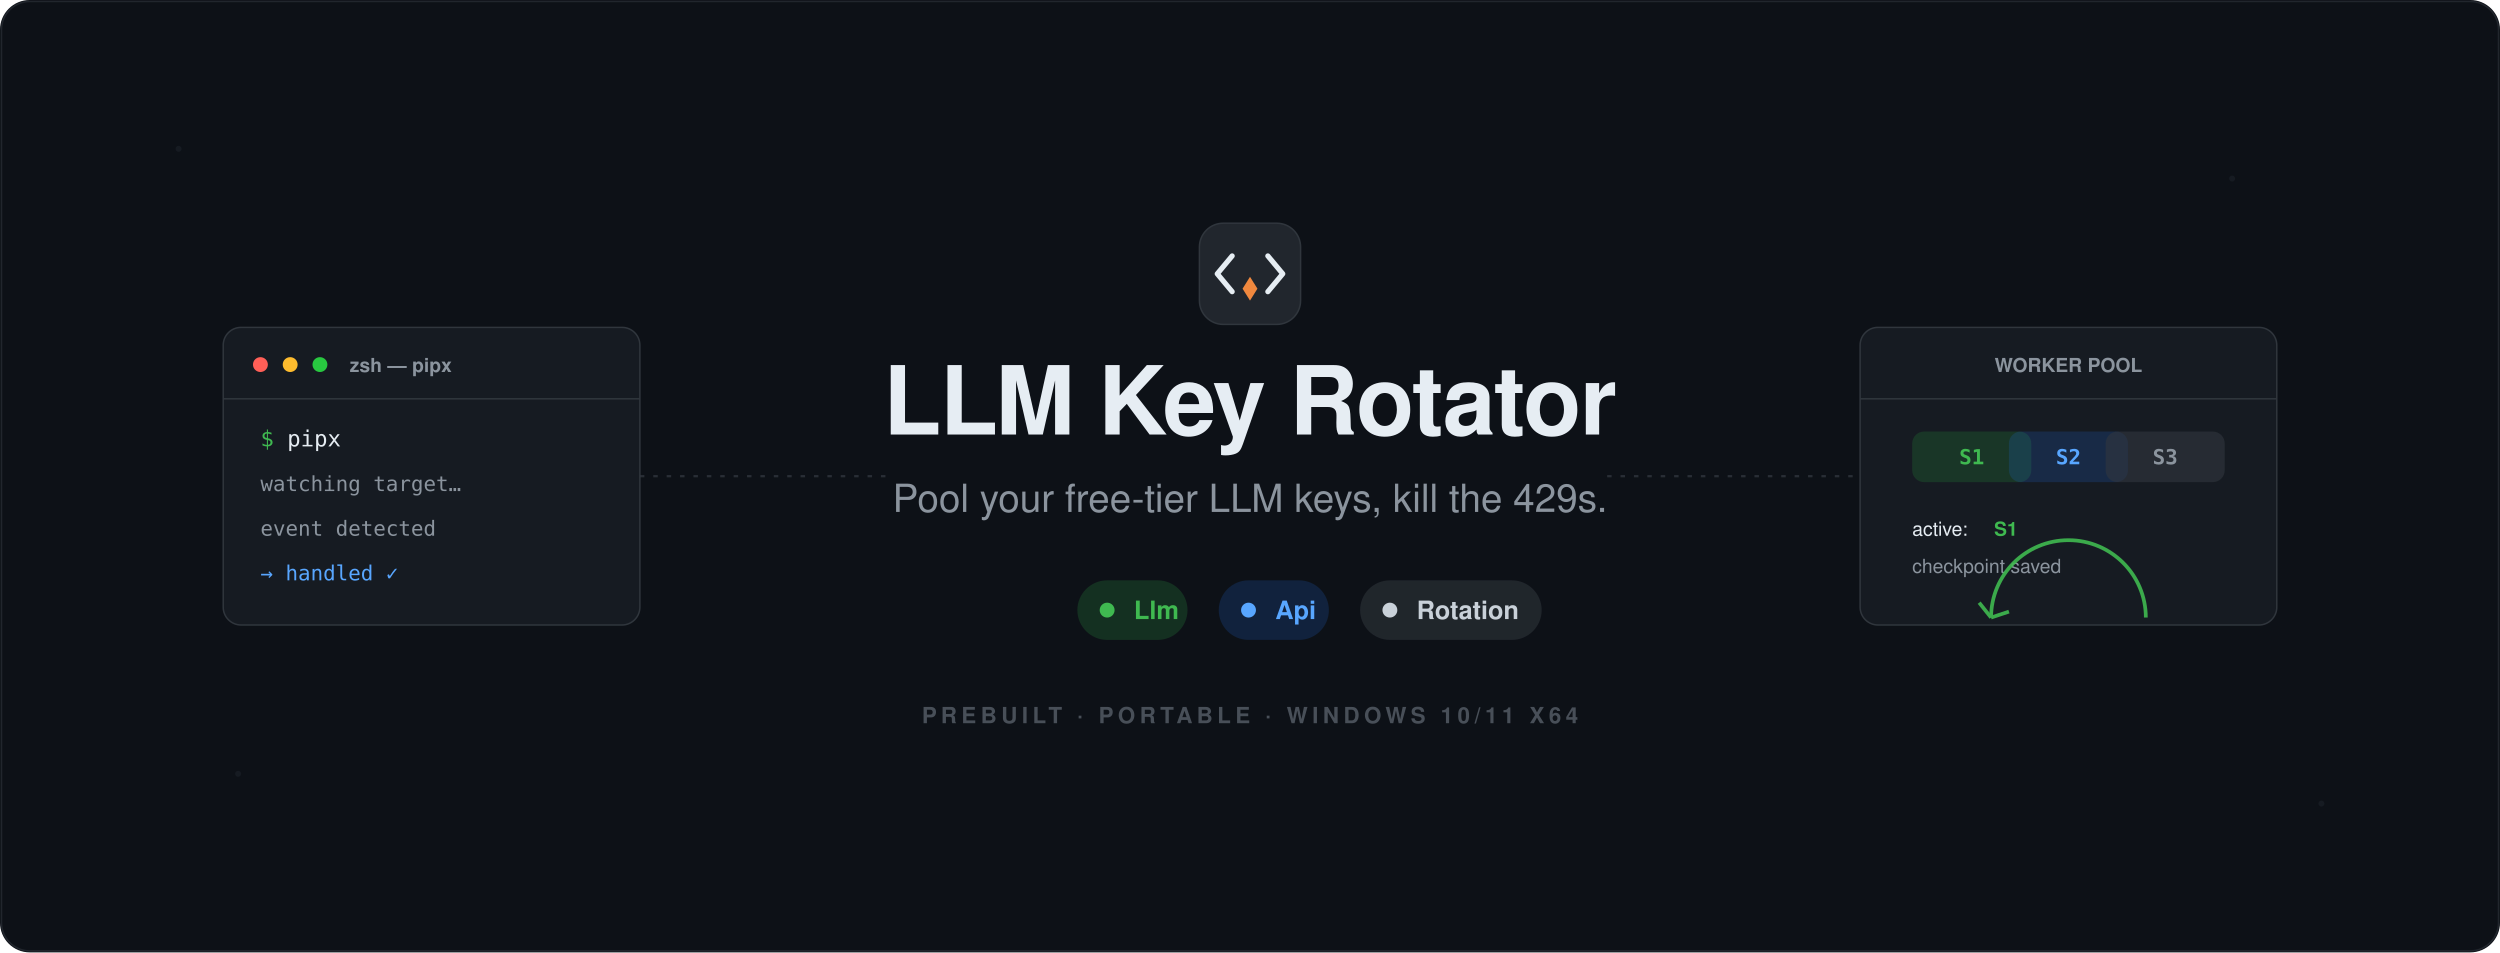
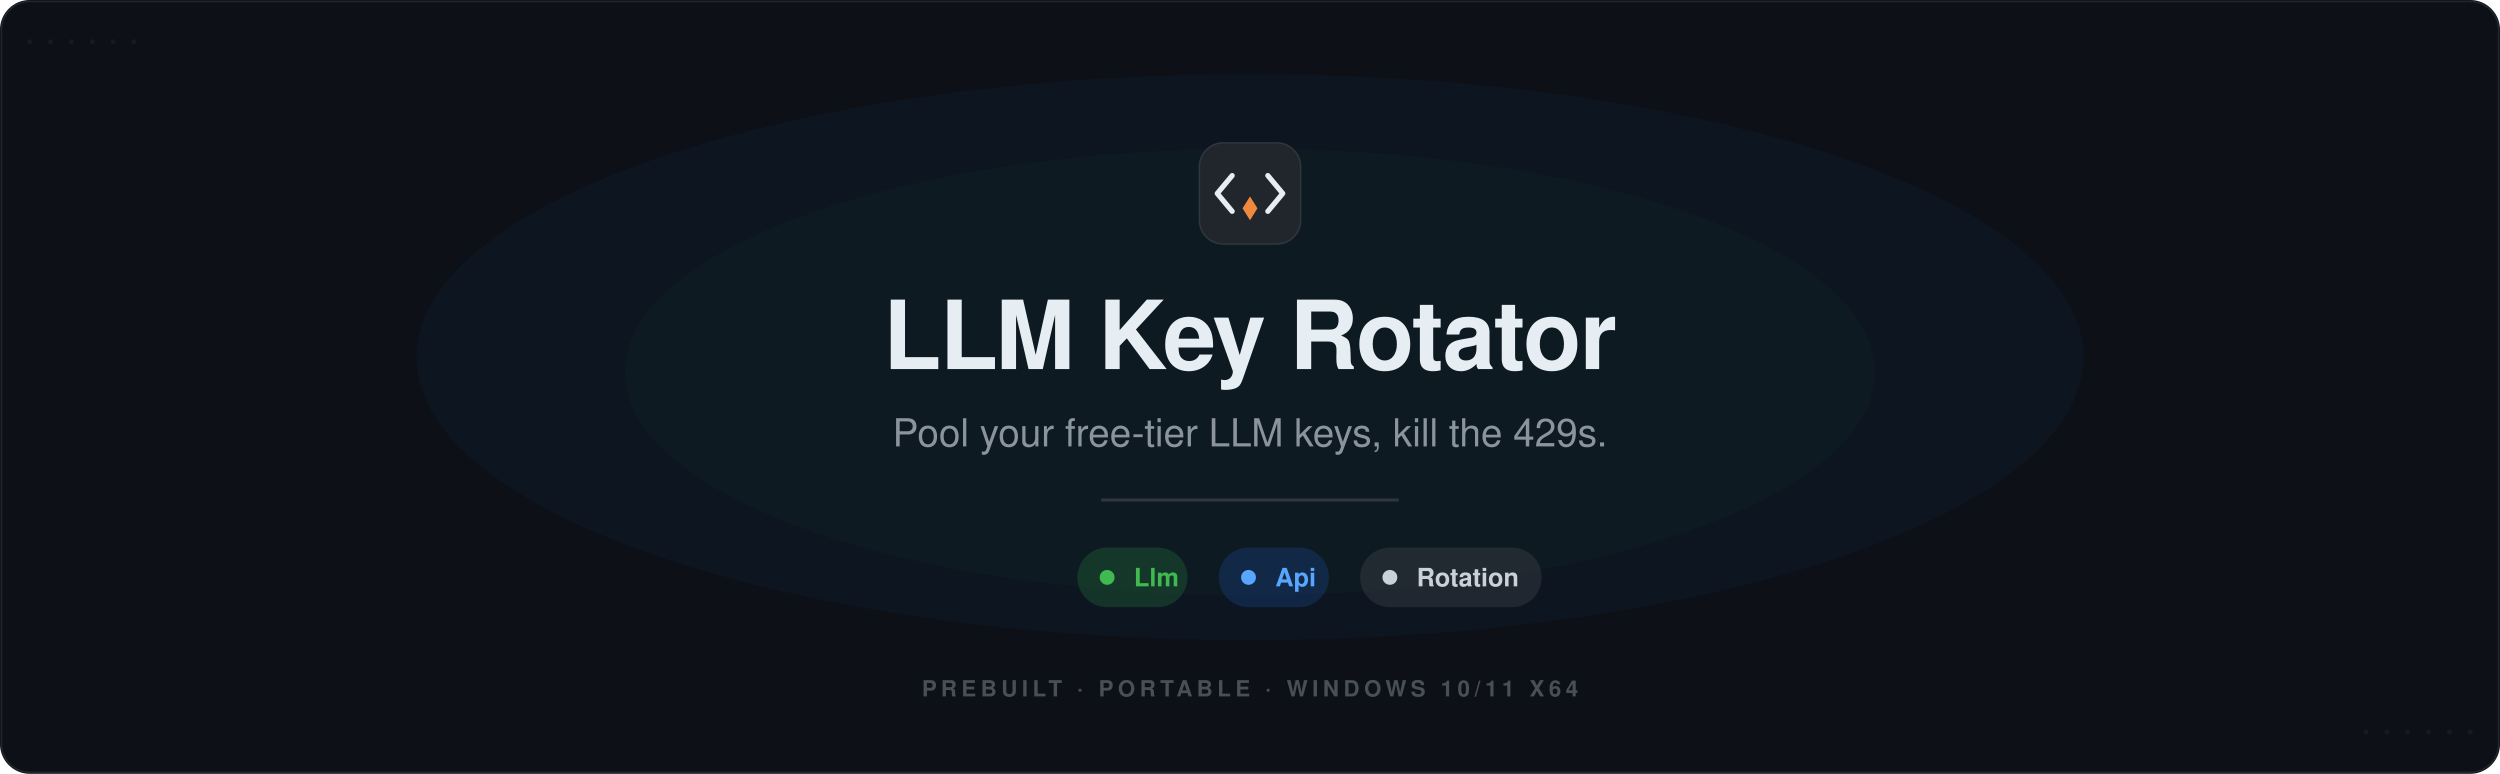
- <svg xmlns="http://www.w3.org/2000/svg" width="1680" height="640" viewBox="0 0 1680 640" fill="none" font-family="Segoe UI, Helvetica, Arial, sans-serif">
-   <rect width="1680" height="640" rx="20" fill="#0d1117" />
-   <rect x="1" y="1" width="1678" height="638" rx="19" fill="none" stroke="#21262d" />
+ <svg xmlns="http://www.w3.org/2000/svg" width="1680" height="520" viewBox="0 0 1680 520" fill="none" font-family="Segoe UI, Helvetica, Arial, sans-serif">
+   <rect width="1680" height="520" rx="20" fill="#0d1117" />
+   <rect x="1" y="1" width="1678" height="518" rx="19" fill="none" stroke="#21262d" />
+   <ellipse cx="840" cy="240" rx="560" ry="190" fill="#1f6feb" opacity="0.05" />
+   <ellipse cx="840" cy="250" rx="420" ry="150" fill="#238636" opacity="0.05" />
  <g fill="#161b22">
-     <circle cx="120" cy="100" r="2" />
-     <circle cx="1560" cy="540" r="2" />
-     <circle cx="1500" cy="120" r="2" />
-     <circle cx="160" cy="520" r="2" />
+     <circle cx="20" cy="28" r="1.6" />
+     <circle cx="34" cy="28" r="1.6" />
+     <circle cx="48" cy="28" r="1.6" />
+     <circle cx="62" cy="28" r="1.6" />
+     <circle cx="76" cy="28" r="1.6" />
+     <circle cx="90" cy="28" r="1.6" />
+     <circle cx="1660" cy="492" r="1.6" />
+     <circle cx="1646" cy="492" r="1.6" />
+     <circle cx="1632" cy="492" r="1.6" />
+     <circle cx="1618" cy="492" r="1.6" />
+     <circle cx="1604" cy="492" r="1.6" />
+     <circle cx="1590" cy="492" r="1.6" />
  </g>
  <g>
-     <rect x="150" y="220" width="280" height="200" rx="12" fill="#161b22" stroke="#30363d" />
-     <circle cx="175" cy="245" r="5" fill="#ff5f57" />
-     <circle cx="195" cy="245" r="5" fill="#febc2e" />
-     <circle cx="215" cy="245" r="5" fill="#28c840" />
-     <text x="235" y="250" fill="#8b949e" font-size="13" font-weight="600">zsh — pipx</text>
-     <line x1="150" y1="268" x2="430" y2="268" stroke="#30363d" />
-     <text x="175" y="300" font-family="Menlo, Consolas, monospace" font-size="15" fill="#3fb950">$</text>
-     <text x="193" y="300" font-family="Menlo, Consolas, monospace" font-size="15" fill="#e6edf3">pipx</text>
-     <text x="175" y="330" font-family="Menlo, Consolas, monospace" font-size="14" fill="#8b949e">watching target…</text>
-     <text x="175" y="360" font-family="Menlo, Consolas, monospace" font-size="14" fill="#8b949e">event detected</text>
-     <text x="175" y="390" font-family="Menlo, Consolas, monospace" font-size="14" fill="#58a6ff">→ handled ✓</text>
+     <rect x="806" y="96" width="68" height="68" rx="16" fill="#21262d" stroke="#30363d" />
+     <path d="M 828 118 l -10 12 l 10 12" stroke="#e6edf3" stroke-width="3.5" stroke-linecap="round" stroke-linejoin="round" fill="none" />
+     <path d="M 852 118 l 10 12 l -10 12" stroke="#e6edf3" stroke-width="3.5" stroke-linecap="round" stroke-linejoin="round" fill="none" />
+     <path d="M 840 132 l 5 8 l -5 8 l -5 -8 z" fill="#f0883e" />
  </g>
-   <g>
-     <rect x="1250" y="220" width="280" height="200" rx="12" fill="#161b22" stroke="#30363d" />
-     <text x="1390" y="250" text-anchor="middle" fill="#8b949e" font-size="13" font-weight="600">WORKER POOL</text>
-     <line x1="1250" y1="268" x2="1530" y2="268" stroke="#30363d" />
-     <rect x="1285" y="290" width="80" height="34" rx="8" fill="#238636" opacity="0.25" />
-     <text x="1325" y="312" text-anchor="middle" fill="#3fb950" font-size="14" font-weight="700" font-family="Menlo, Consolas, monospace">S1</text>
-     <rect x="1350" y="290" width="80" height="34" rx="8" fill="#1f6feb" opacity="0.18" />
-     <text x="1390" y="312" text-anchor="middle" fill="#58a6ff" font-size="14" font-weight="700" font-family="Menlo, Consolas, monospace">S2</text>
-     <rect x="1415" y="290" width="80" height="34" rx="8" fill="#30363d" opacity="0.6" />
-     <text x="1455" y="312" text-anchor="middle" fill="#8b949e" font-size="14" font-weight="700" font-family="Menlo, Consolas, monospace">S3</text>
-     <text x="1285" y="360" fill="#e6edf3" font-size="13">active:</text>
-     <text x="1340" y="360" fill="#3fb950" font-size="13" font-weight="700">S1</text>
-     <text x="1285" y="385" fill="#8b949e" font-size="13">checkpoint saved</text>
-     <g stroke="#3fb950" stroke-width="2.5" fill="none" opacity="0.9">
-       <path d="M 1338 415 A 44 44 0 1 1 1442 415" />
-       <path d="M 1338 415 l -8 -10 M 1338 415 l 12 -4" />
-     </g>
-   </g>
-   <g stroke="#30363d" stroke-width="1.5" stroke-dasharray="3 6" opacity="0.8">
-     <line x1="430" y1="320" x2="600" y2="320" />
-     <line x1="1080" y1="320" x2="1250" y2="320" />
-   </g>
-   <g>
-     <rect x="806" y="150" width="68" height="68" rx="16" fill="#21262d" stroke="#30363d" />
-     <path d="M 828 172 l -10 12 l 10 12" stroke="#e6edf3" stroke-width="3.5" stroke-linecap="round" stroke-linejoin="round" fill="none" />
-     <path d="M 852 172 l 10 12 l -10 12" stroke="#e6edf3" stroke-width="3.5" stroke-linecap="round" stroke-linejoin="round" fill="none" />
-     <path d="M 840 186 l 5 8 l -5 8 l -5 -8 z" fill="#f0883e" />
-   </g>
-   <text x="840" y="292" text-anchor="middle" fill="#e6edf3" font-size="64" font-weight="800" letter-spacing="-1">LLM Key Rotator</text>
-   <text x="840" y="344" text-anchor="middle" fill="#8b949e" font-size="26" font-weight="500">Pool your free-tier LLM keys, kill the 429s.</text>
-   <rect x="724" y="390" width="74" height="40" rx="20" fill="#2ea043" opacity="0.22" />
-   <circle cx="744" cy="410" r="5" fill="#3fb950" />
-   <text x="762" y="416" fill="#3fb950" font-size="17" font-weight="600">Llm</text>
-   <rect x="819" y="390" width="74" height="40" rx="20" fill="#1f6feb" opacity="0.18" />
-   <circle cx="839" cy="410" r="5" fill="#58a6ff" />
-   <text x="857" y="416" fill="#58a6ff" font-size="17" font-weight="600">Api</text>
-   <rect x="914" y="390" width="122" height="40" rx="20" fill="#30363d" opacity="0.55" />
-   <circle cx="934" cy="410" r="5" fill="#c9d1d9" />
-   <text x="952" y="416" fill="#c9d1d9" font-size="17" font-weight="600">Rotation</text>
-   <text x="840" y="486" text-anchor="middle" fill="#484f58" font-size="15" font-weight="600" letter-spacing="3">PREBUILT · PORTABLE · WINDOWS 10/11 X64</text>
+   <text x="840" y="248" text-anchor="middle" fill="#e6edf3" font-size="64" font-weight="800" letter-spacing="-1">LLM Key Rotator</text>
+   <text x="840" y="300" text-anchor="middle" fill="#8b949e" font-size="26" font-weight="500">Pool your free-tier LLM keys, kill the 429s.</text>
+   <line x1="740" y1="336" x2="940" y2="336" stroke="#30363d" stroke-width="2" />
+   <rect x="724" y="368" width="74" height="40" rx="20" fill="#2ea043" opacity="0.22" />
+   <circle cx="744" cy="388" r="5" fill="#3fb950" />
+   <text x="762" y="394" fill="#3fb950" font-size="17" font-weight="600">Llm</text>
+   <rect x="819" y="368" width="74" height="40" rx="20" fill="#1f6feb" opacity="0.18" />
+   <circle cx="839" cy="388" r="5" fill="#58a6ff" />
+   <text x="857" y="394" fill="#58a6ff" font-size="17" font-weight="600">Api</text>
+   <rect x="914" y="368" width="122" height="40" rx="20" fill="#30363d" opacity="0.55" />
+   <circle cx="934" cy="388" r="5" fill="#c9d1d9" />
+   <text x="952" y="394" fill="#c9d1d9" font-size="17" font-weight="600">Rotation</text>
+   <text x="840" y="468" text-anchor="middle" fill="#484f58" font-size="15" font-weight="600" letter-spacing="3">PREBUILT · PORTABLE · WINDOWS 10/11 X64</text>
</svg>
